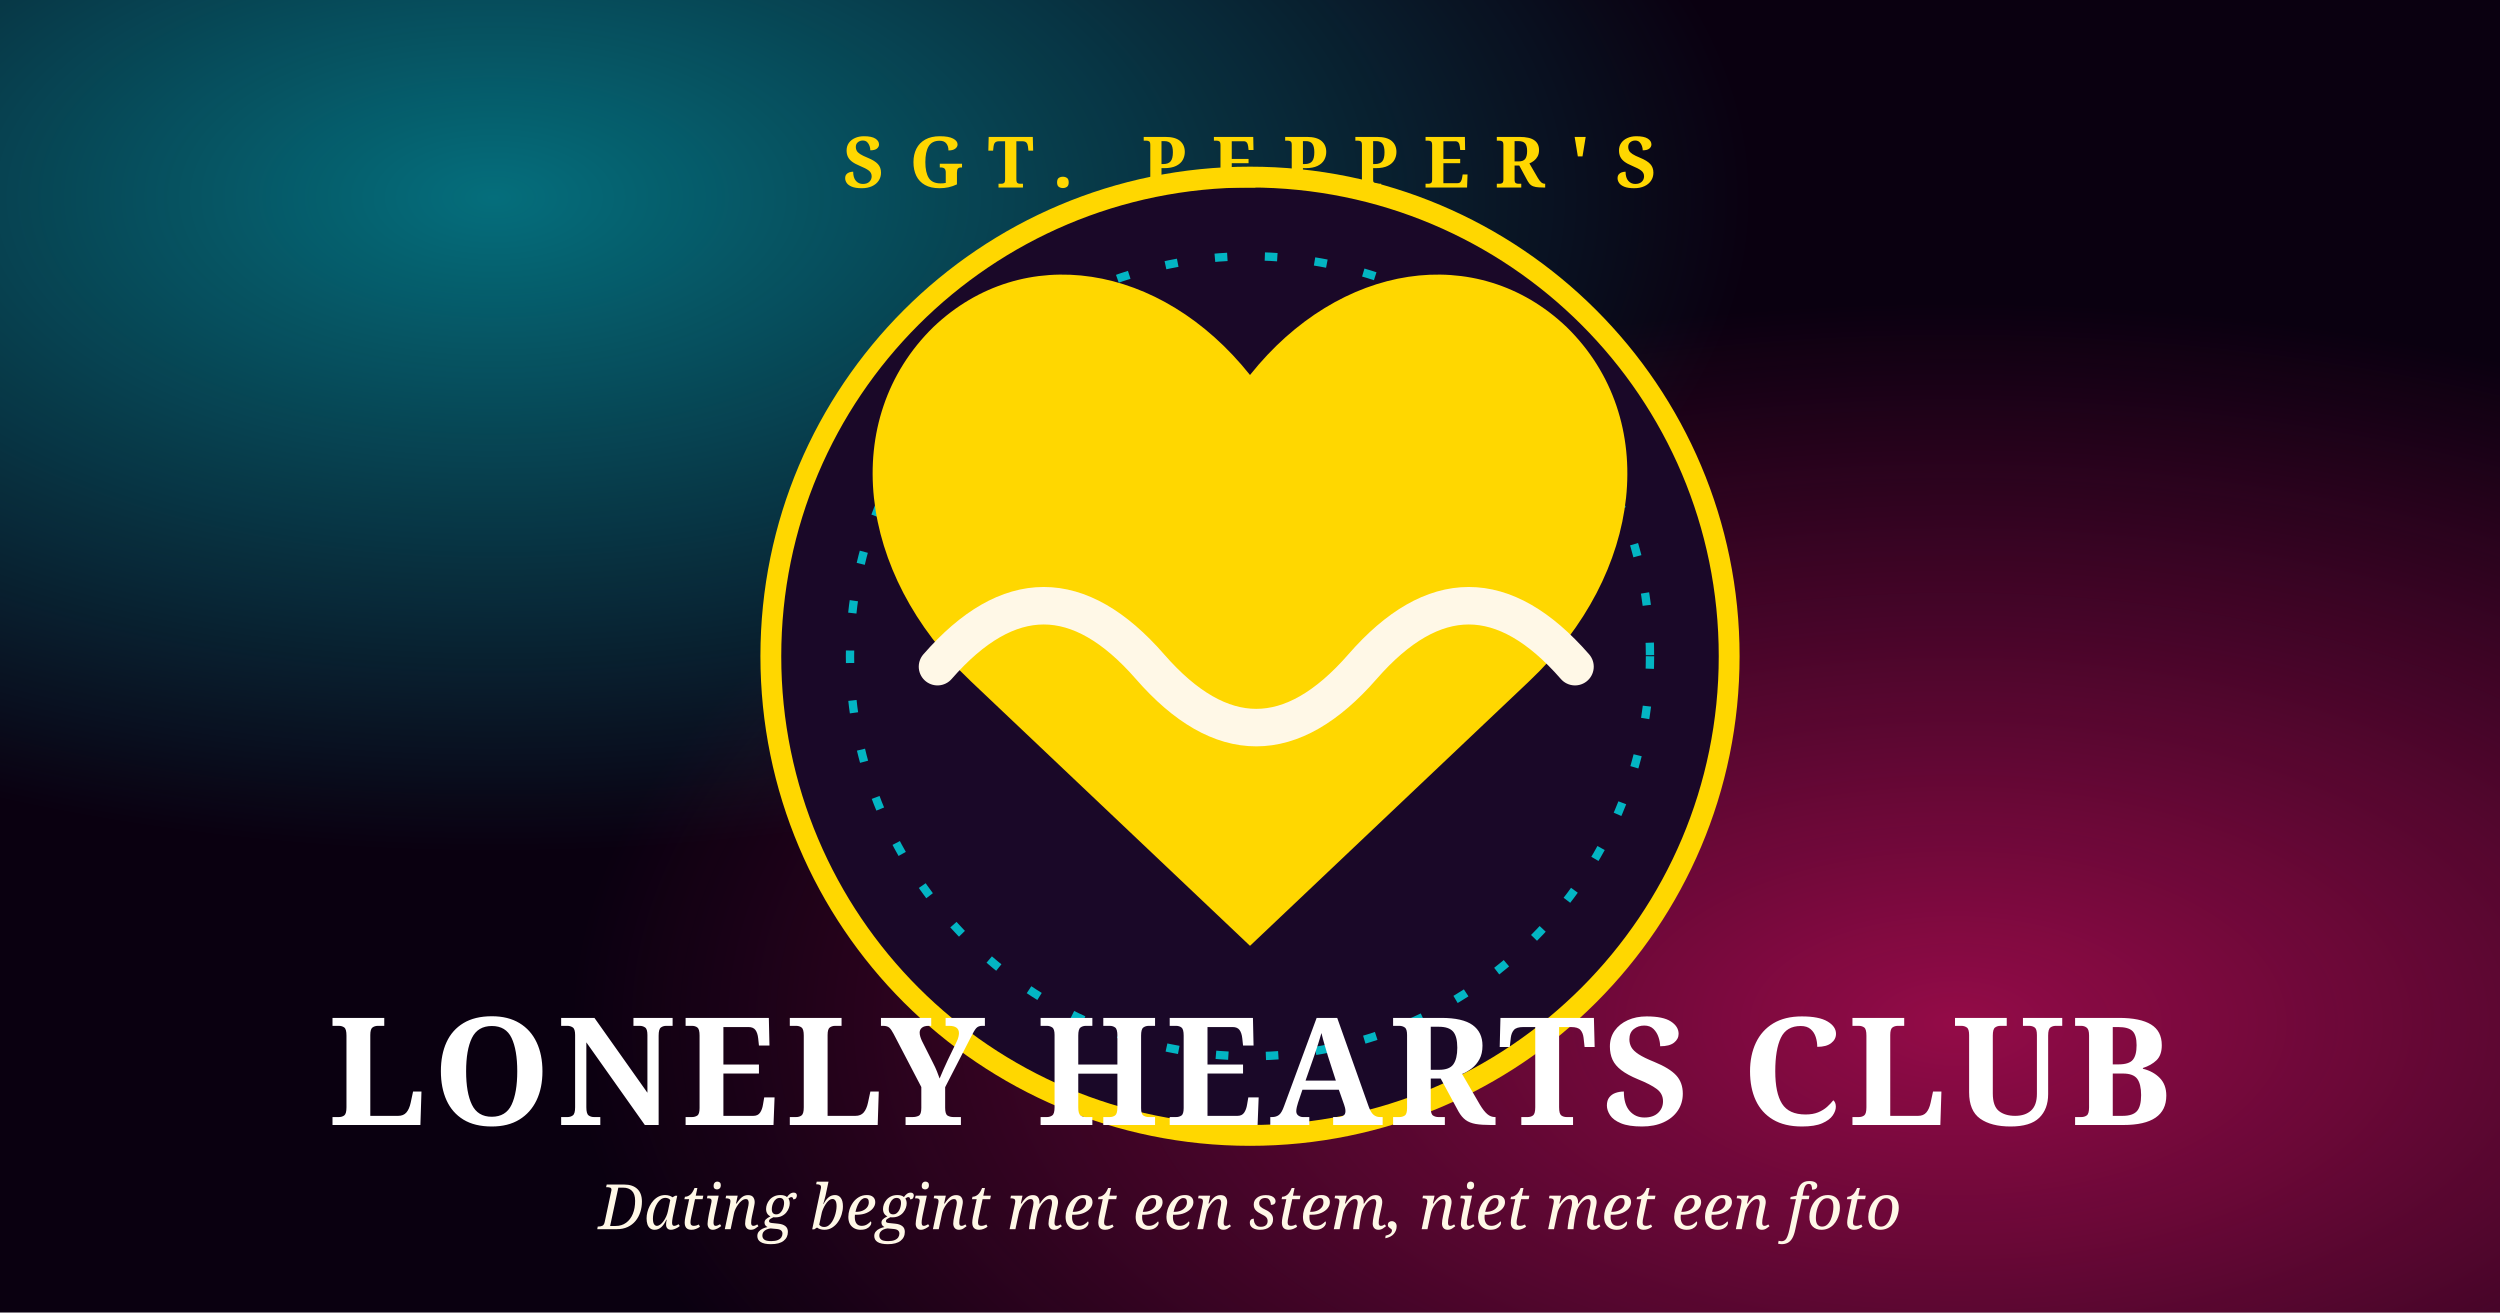
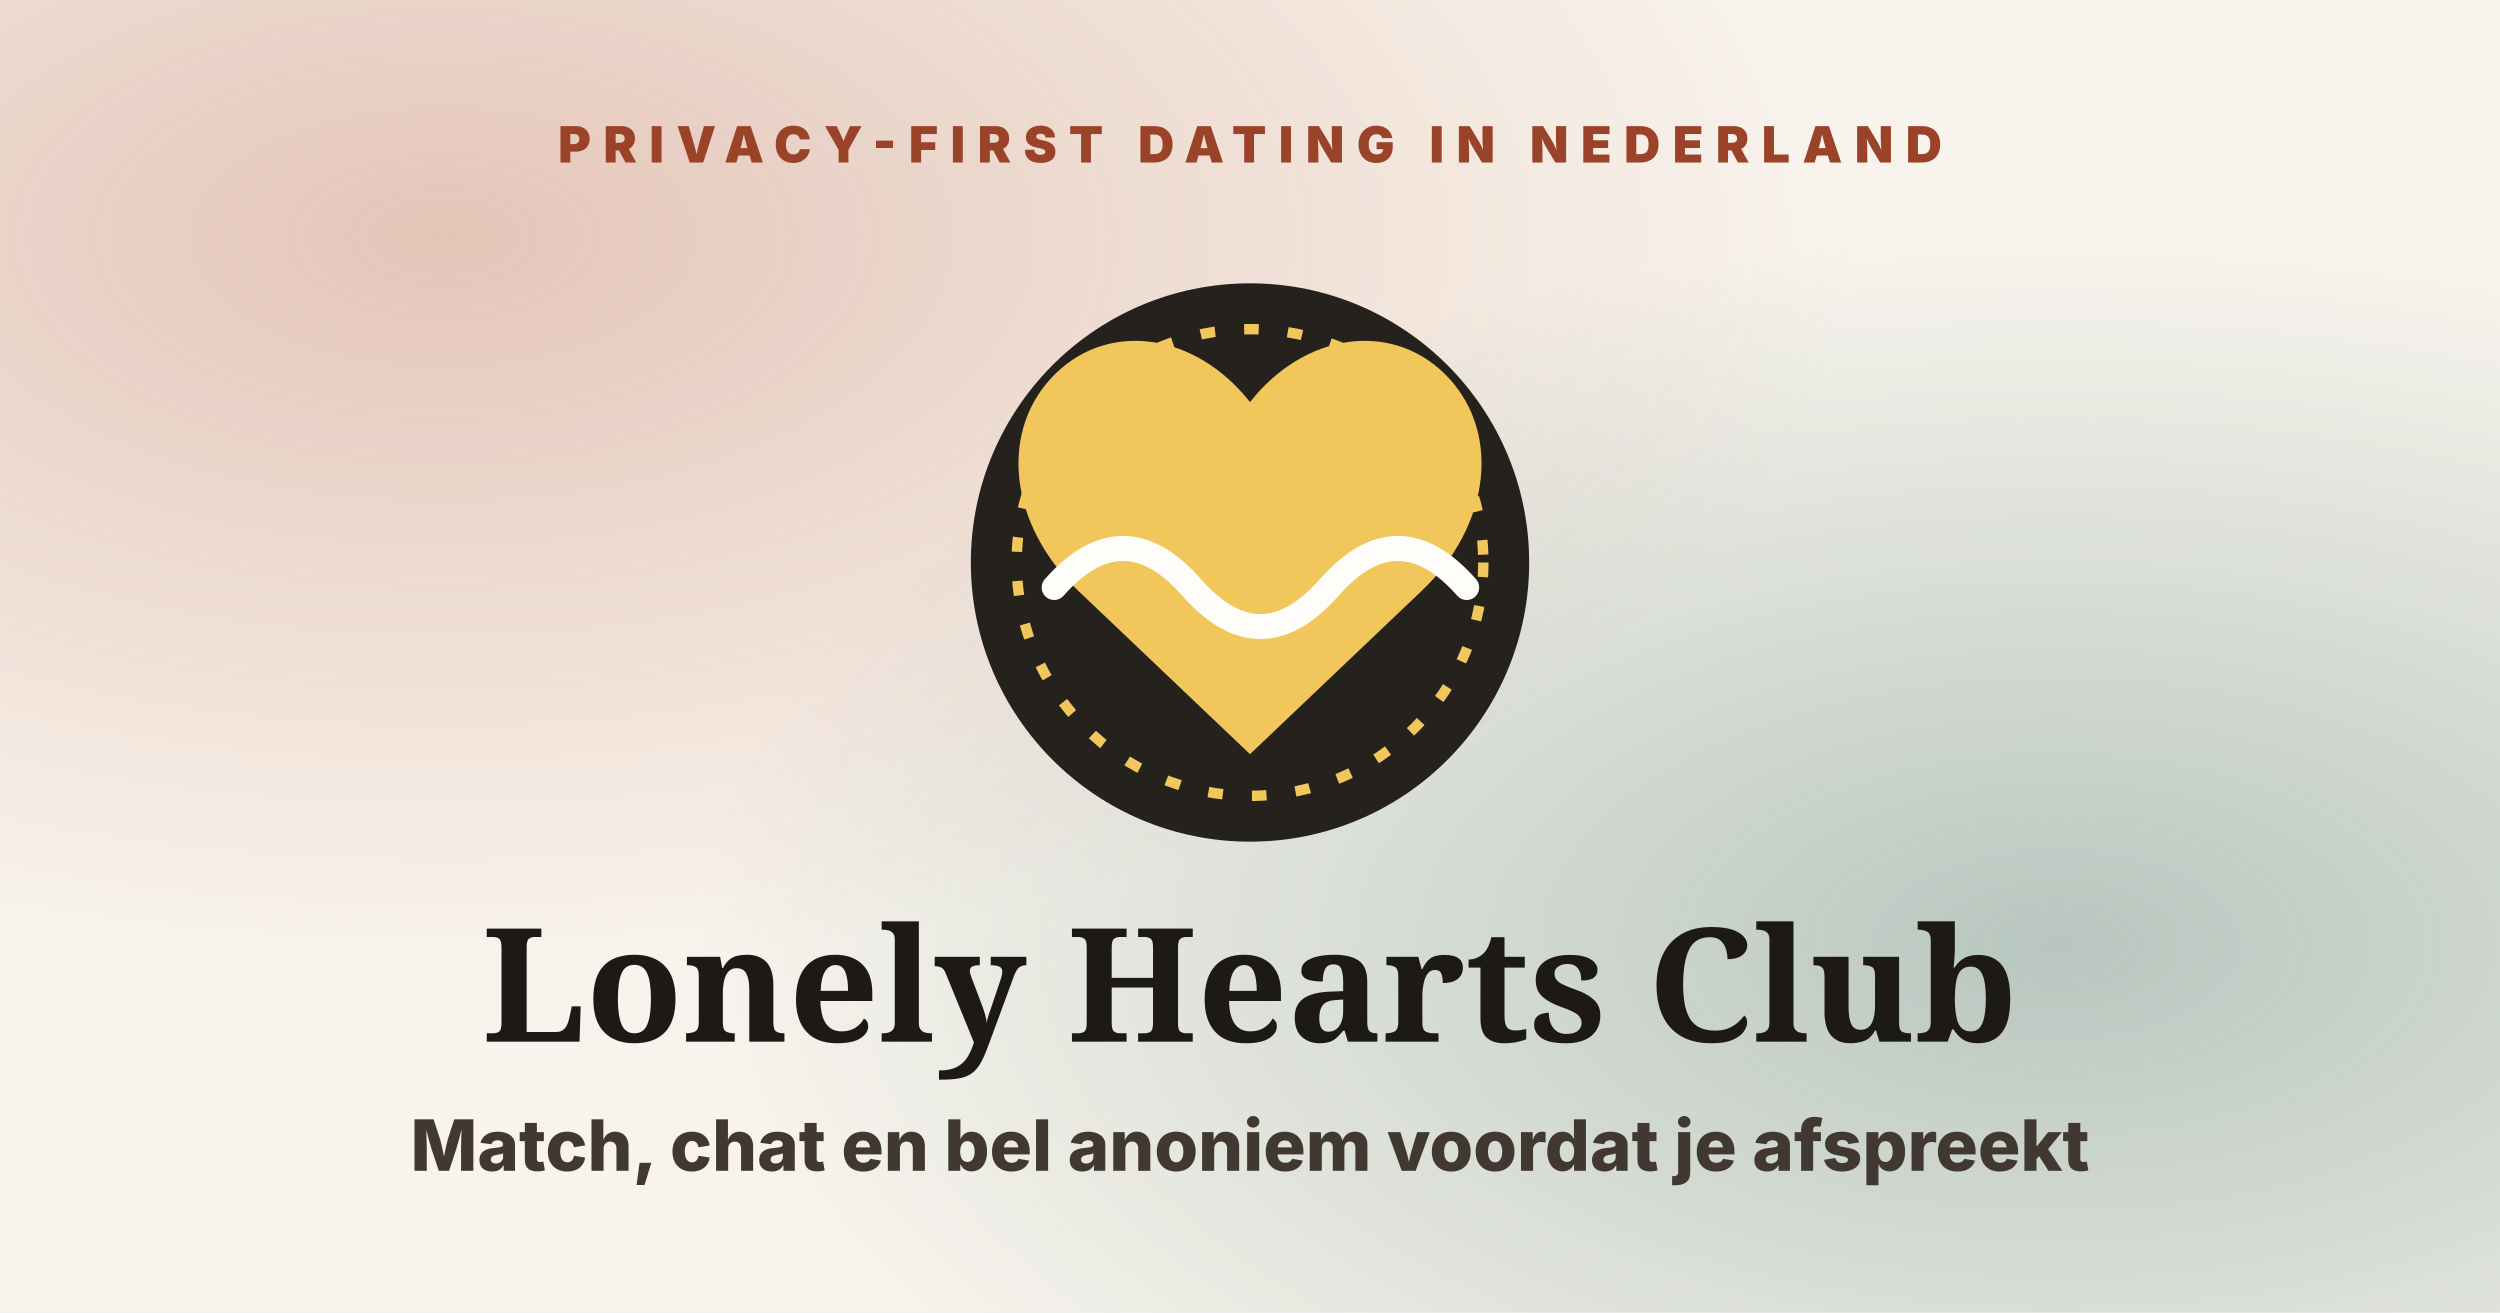
<svg xmlns="http://www.w3.org/2000/svg" width="1200" height="630" viewBox="0 0 1200 630" role="img" aria-labelledby="title desc">
  <defs>
-     <radialGradient id="glow1" cx="20%" cy="15%" r="50%">
-       <stop offset="0%" stop-color="#00c8d4" stop-opacity=".55" />
-       <stop offset="100%" stop-color="#00c8d4" stop-opacity="0" />
+     <radialGradient id="glow1" cx="18%" cy="18%" r="56%">
+       <stop offset="0%" stop-color="#b14e30" stop-opacity=".28" />
+       <stop offset="100%" stop-color="#b14e30" stop-opacity="0" />
    </radialGradient>
-     <radialGradient id="glow2" cx="78%" cy="78%" r="55%">
-       <stop offset="0%" stop-color="#e8126a" stop-opacity=".62" />
-       <stop offset="100%" stop-color="#e8126a" stop-opacity="0" />
+     <radialGradient id="glow2" cx="82%" cy="72%" r="54%">
+       <stop offset="0%" stop-color="#2f655d" stop-opacity=".32" />
+       <stop offset="100%" stop-color="#2f655d" stop-opacity="0" />
    </radialGradient>
-     <linearGradient id="heart" x1="404" x2="808" y1="139" y2="502">
-       <stop offset="0%" stop-color="#ffd700" />
-       <stop offset="48%" stop-color="#e8126a" />
-       <stop offset="100%" stop-color="#00c8d4" />
+     <linearGradient id="heart" x1="444" x2="756" y1="144" y2="468">
+       <stop offset="0%" stop-color="#f1c75b" />
+       <stop offset="55%" stop-color="#b14e30" />
+       <stop offset="100%" stop-color="#2f655d" />
    </linearGradient>
  </defs>
-   <rect width="1200" height="630" fill="#0a0010" />
+   <rect width="1200" height="630" fill="#f8f4ed" />
  <rect width="1200" height="630" fill="url(#glow1)" />
  <rect width="1200" height="630" fill="url(#glow2)" />
-   <circle cx="600" cy="315" r="230" fill="#1a0828" stroke="#ffd700" stroke-width="10" />
-   <circle cx="600" cy="315" r="192" fill="none" stroke="#00c8d4" stroke-width="4" stroke-dasharray="6 18" opacity=".9" />
-   <path fill="url(#heart)" d="M600 454 466 327c-55-52-63-126-18-170 43-41 109-31 152 23 43-54 109-64 152-23 45 44 37 118-18 170L600 454Z" />
-   <path fill="none" stroke="#fff8e7" stroke-linecap="round" stroke-width="18" d="M450 320c34-39 68-39 102 0s68 39 102 0 68-39 102 0" />
-   <text x="600" y="90" text-anchor="middle" fill="#ffd700" font-family="Georgia, serif" font-size="34" font-weight="700" letter-spacing="12">SGT. PEPPER'S</text>
-   <text x="600" y="540" text-anchor="middle" fill="#ffffff" font-family="Georgia, serif" font-size="72" font-weight="900" letter-spacing="3">LONELY HEARTS CLUB</text>
-   <text x="600" y="590" text-anchor="middle" fill="#fff8e7" font-family="Georgia, serif" font-size="30" font-style="italic">Dating begint met een stem, niet met een foto</text>
+   <circle cx="600" cy="270" r="134" fill="#1d1a16" opacity=".96" />
+   <circle cx="600" cy="270" r="112" fill="none" stroke="#f1c75b" stroke-width="5" stroke-dasharray="7 14" />
+   <path fill="url(#heart)" d="M600 362 518 284c-34-32-39-78-11-105 26-25 67-19 93 14 26-33 67-39 93-14 28 27 23 73-11 105L600 362Z" />
+   <path fill="none" stroke="#fffdfa" stroke-linecap="round" stroke-width="12" d="M506 282c22-25 44-25 66 0s44 25 66 0 44-25 66 0" />
+   <text x="600" y="78" text-anchor="middle" fill="#9a4329" font-family="Inter, Arial, sans-serif" font-size="24" font-weight="900" letter-spacing="6">PRIVACY-FIRST DATING IN NEDERLAND</text>
+   <text x="600" y="500" text-anchor="middle" fill="#1d1a16" font-family="Georgia, serif" font-size="76" font-weight="900">Lonely Hearts Club</text>
+   <text x="600" y="562" text-anchor="middle" fill="#413832" font-family="Inter, Arial, sans-serif" font-size="34" font-weight="800">Match, chat en bel anoniem voordat je afspreekt</text>
</svg>
